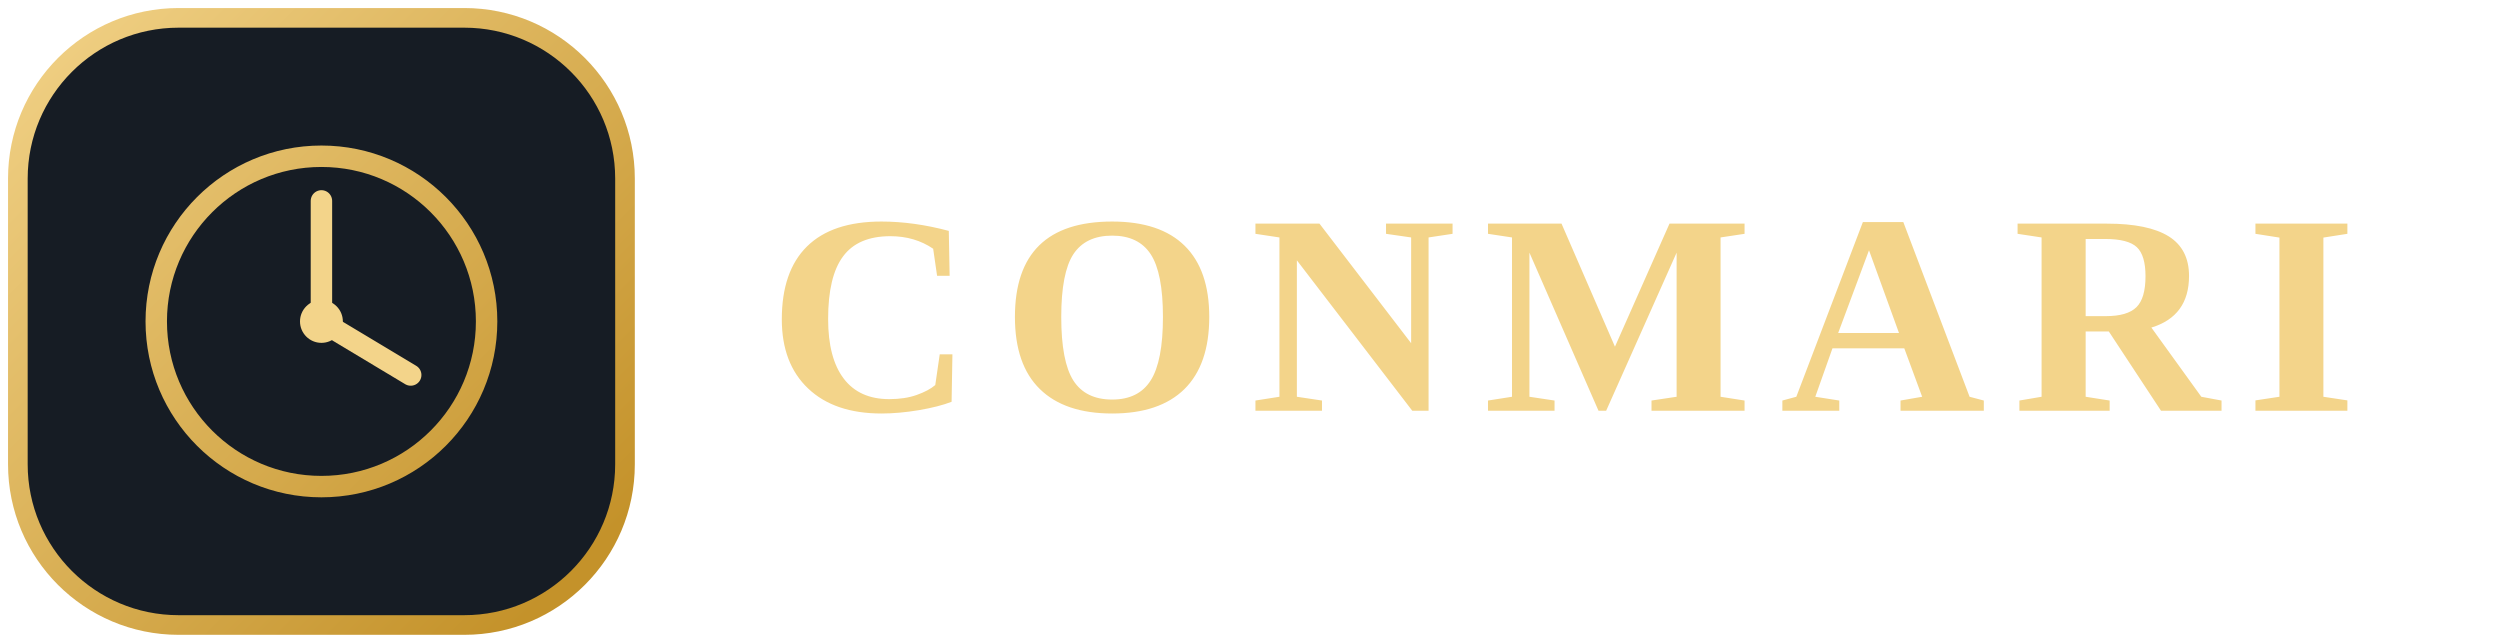
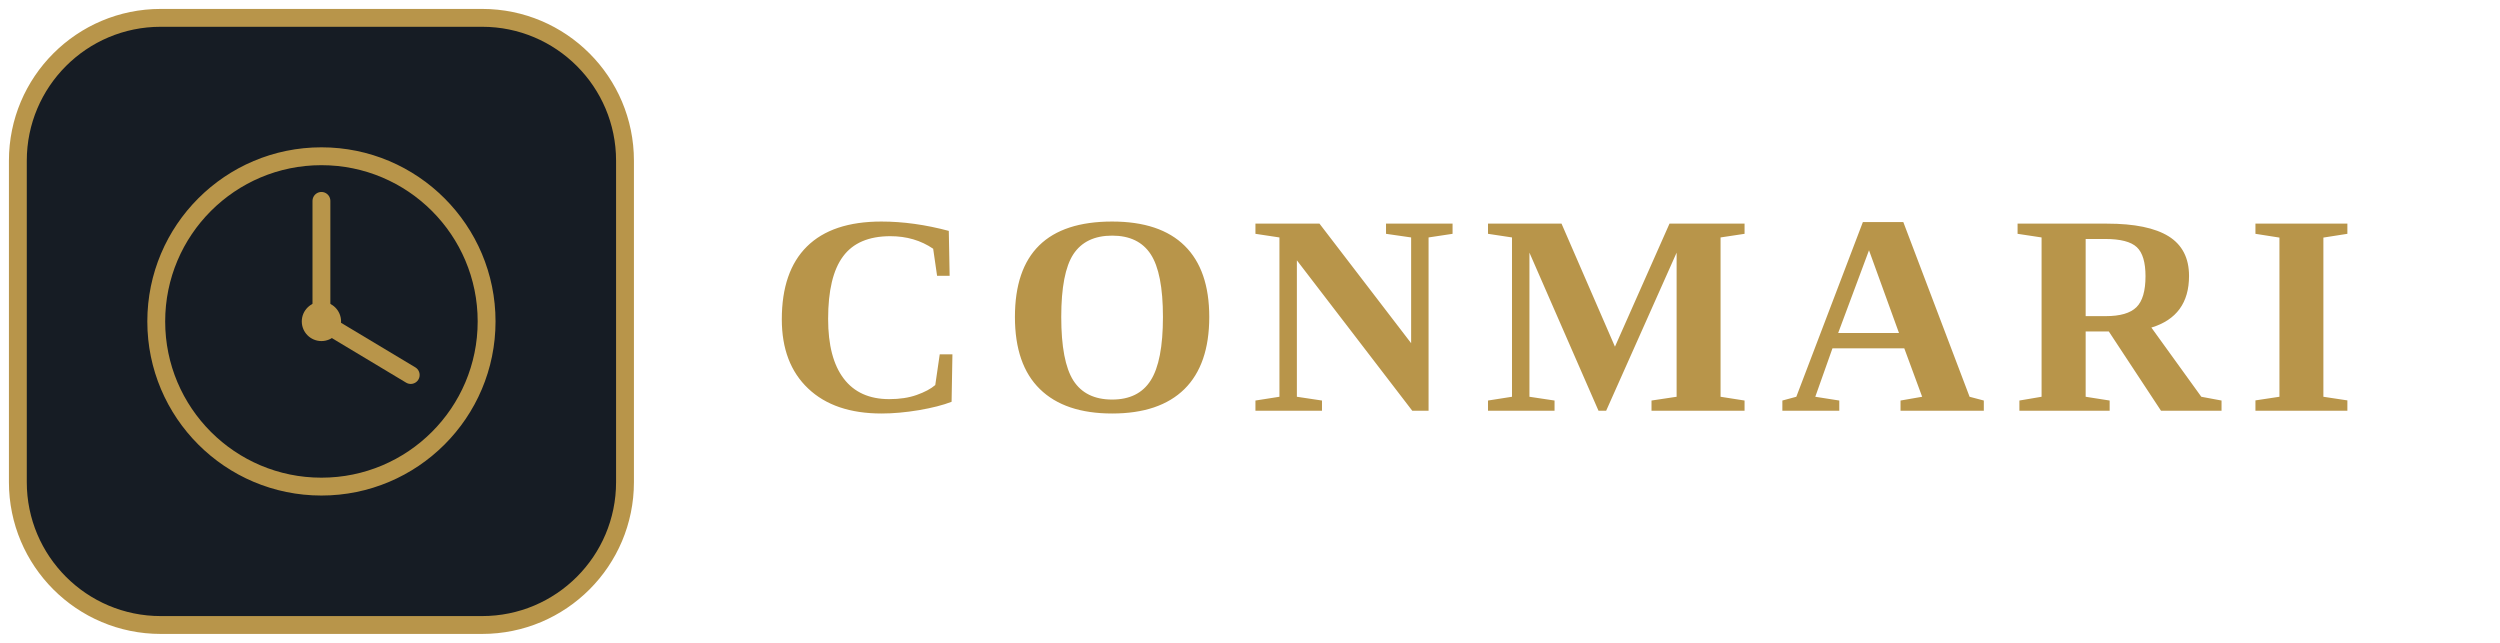
<svg xmlns="http://www.w3.org/2000/svg" viewBox="0 0 280 72" fill="none">
-   <defs>
-     <linearGradient id="gold" x1="0" y1="0" x2="64" y2="64" gradientUnits="userSpaceOnUse">
-       <stop stop-color="#F3D48A" />
-       <stop offset="1" stop-color="#C4922A" />
-     </linearGradient>
-   </defs>
-   <rect x="2" y="2" width="68" height="68" rx="18" fill="#161C24" stroke="url(#gold)" stroke-width="2.2" />
-   <circle cx="36" cy="36" r="18.5" stroke="url(#gold)" stroke-width="2.4" />
-   <circle cx="36" cy="36" r="2.4" fill="#F3D48A" />
-   <path d="M36 22.5V36L46 42" stroke="#F3D48A" stroke-width="2.4" stroke-linecap="round" stroke-linejoin="round" />
-   <text x="86" y="46" fill="#F3D48A" font-family="Georgia, 'Times New Roman', serif" font-size="32" font-weight="700" letter-spacing="3">CONMARI</text>
+   <rect x="2" y="2" width="68" height="68" rx="16" fill="#161C24" stroke="#B8954A" stroke-width="2" />
+   <circle cx="36" cy="36" r="18.5" stroke="#B8954A" stroke-width="2" />
+   <circle cx="36" cy="36" r="2.2" fill="#B8954A" />
+   <path d="M36 22.5V36L46 42" stroke="#B8954A" stroke-width="2" stroke-linecap="round" stroke-linejoin="round" />
+   <text x="86" y="46" fill="#B8954A" font-family="Georgia, 'Times New Roman', serif" font-size="32" font-weight="700" letter-spacing="3">CONMARI</text>
</svg>
